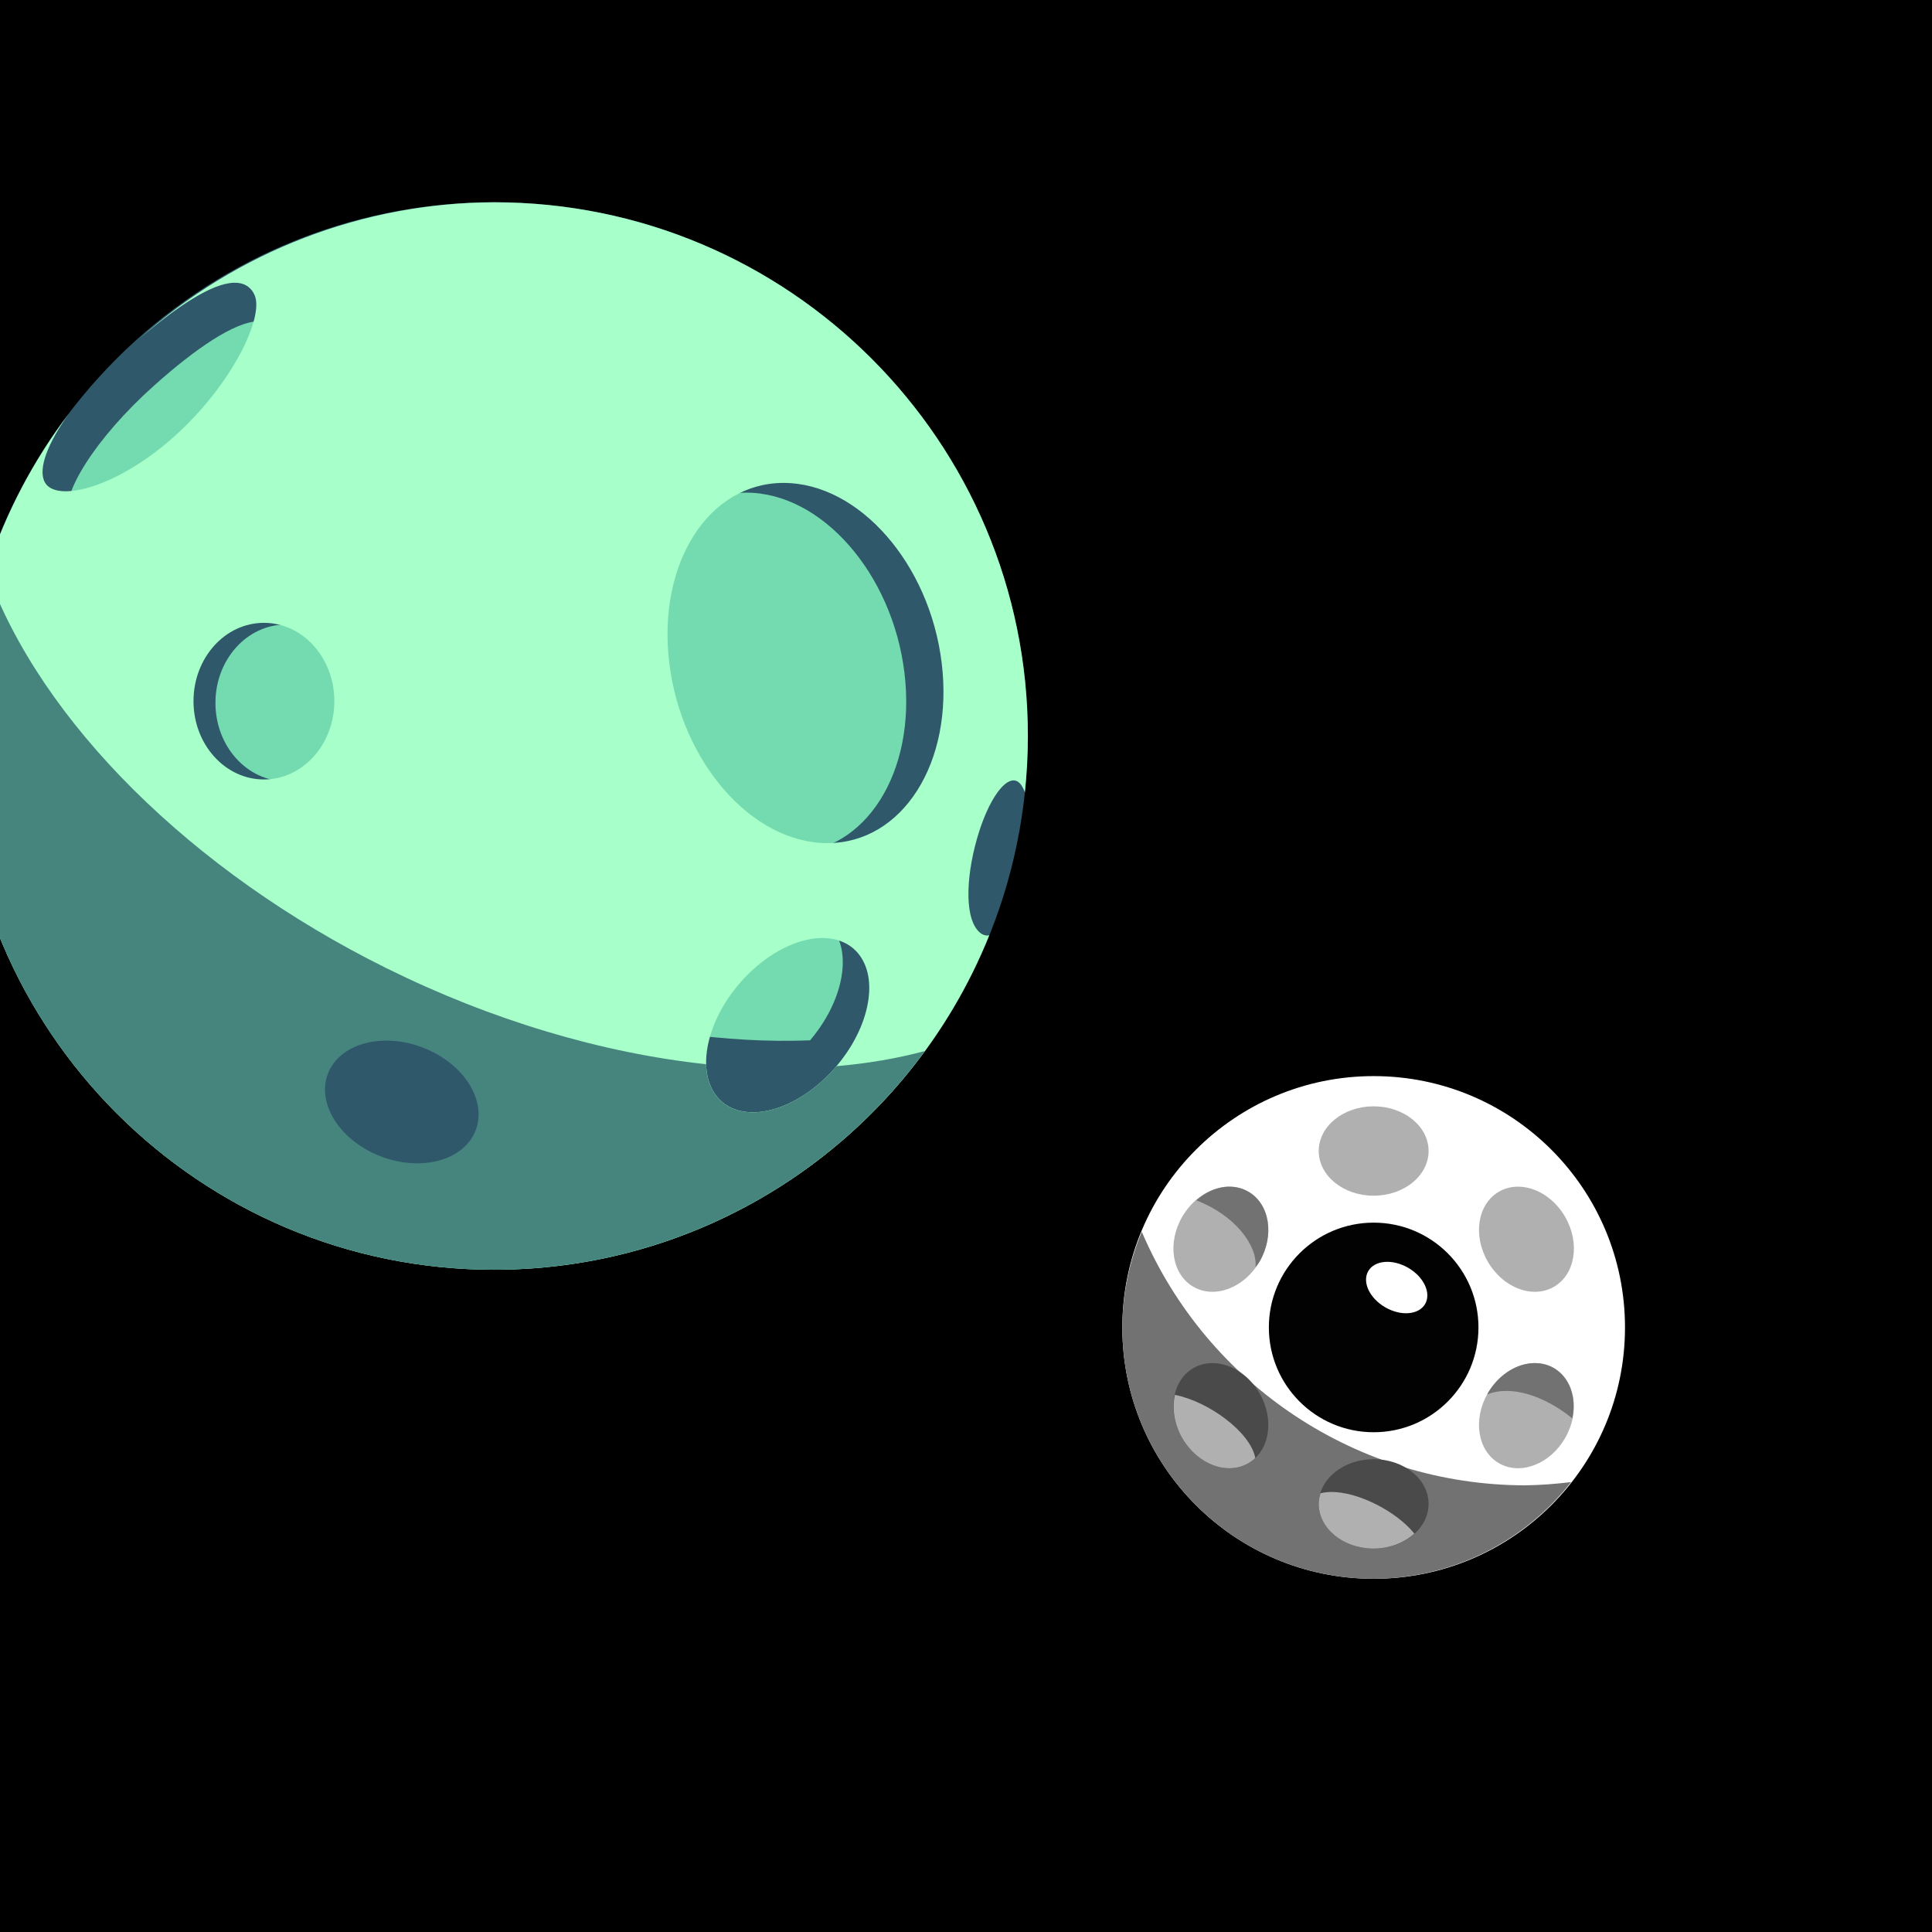
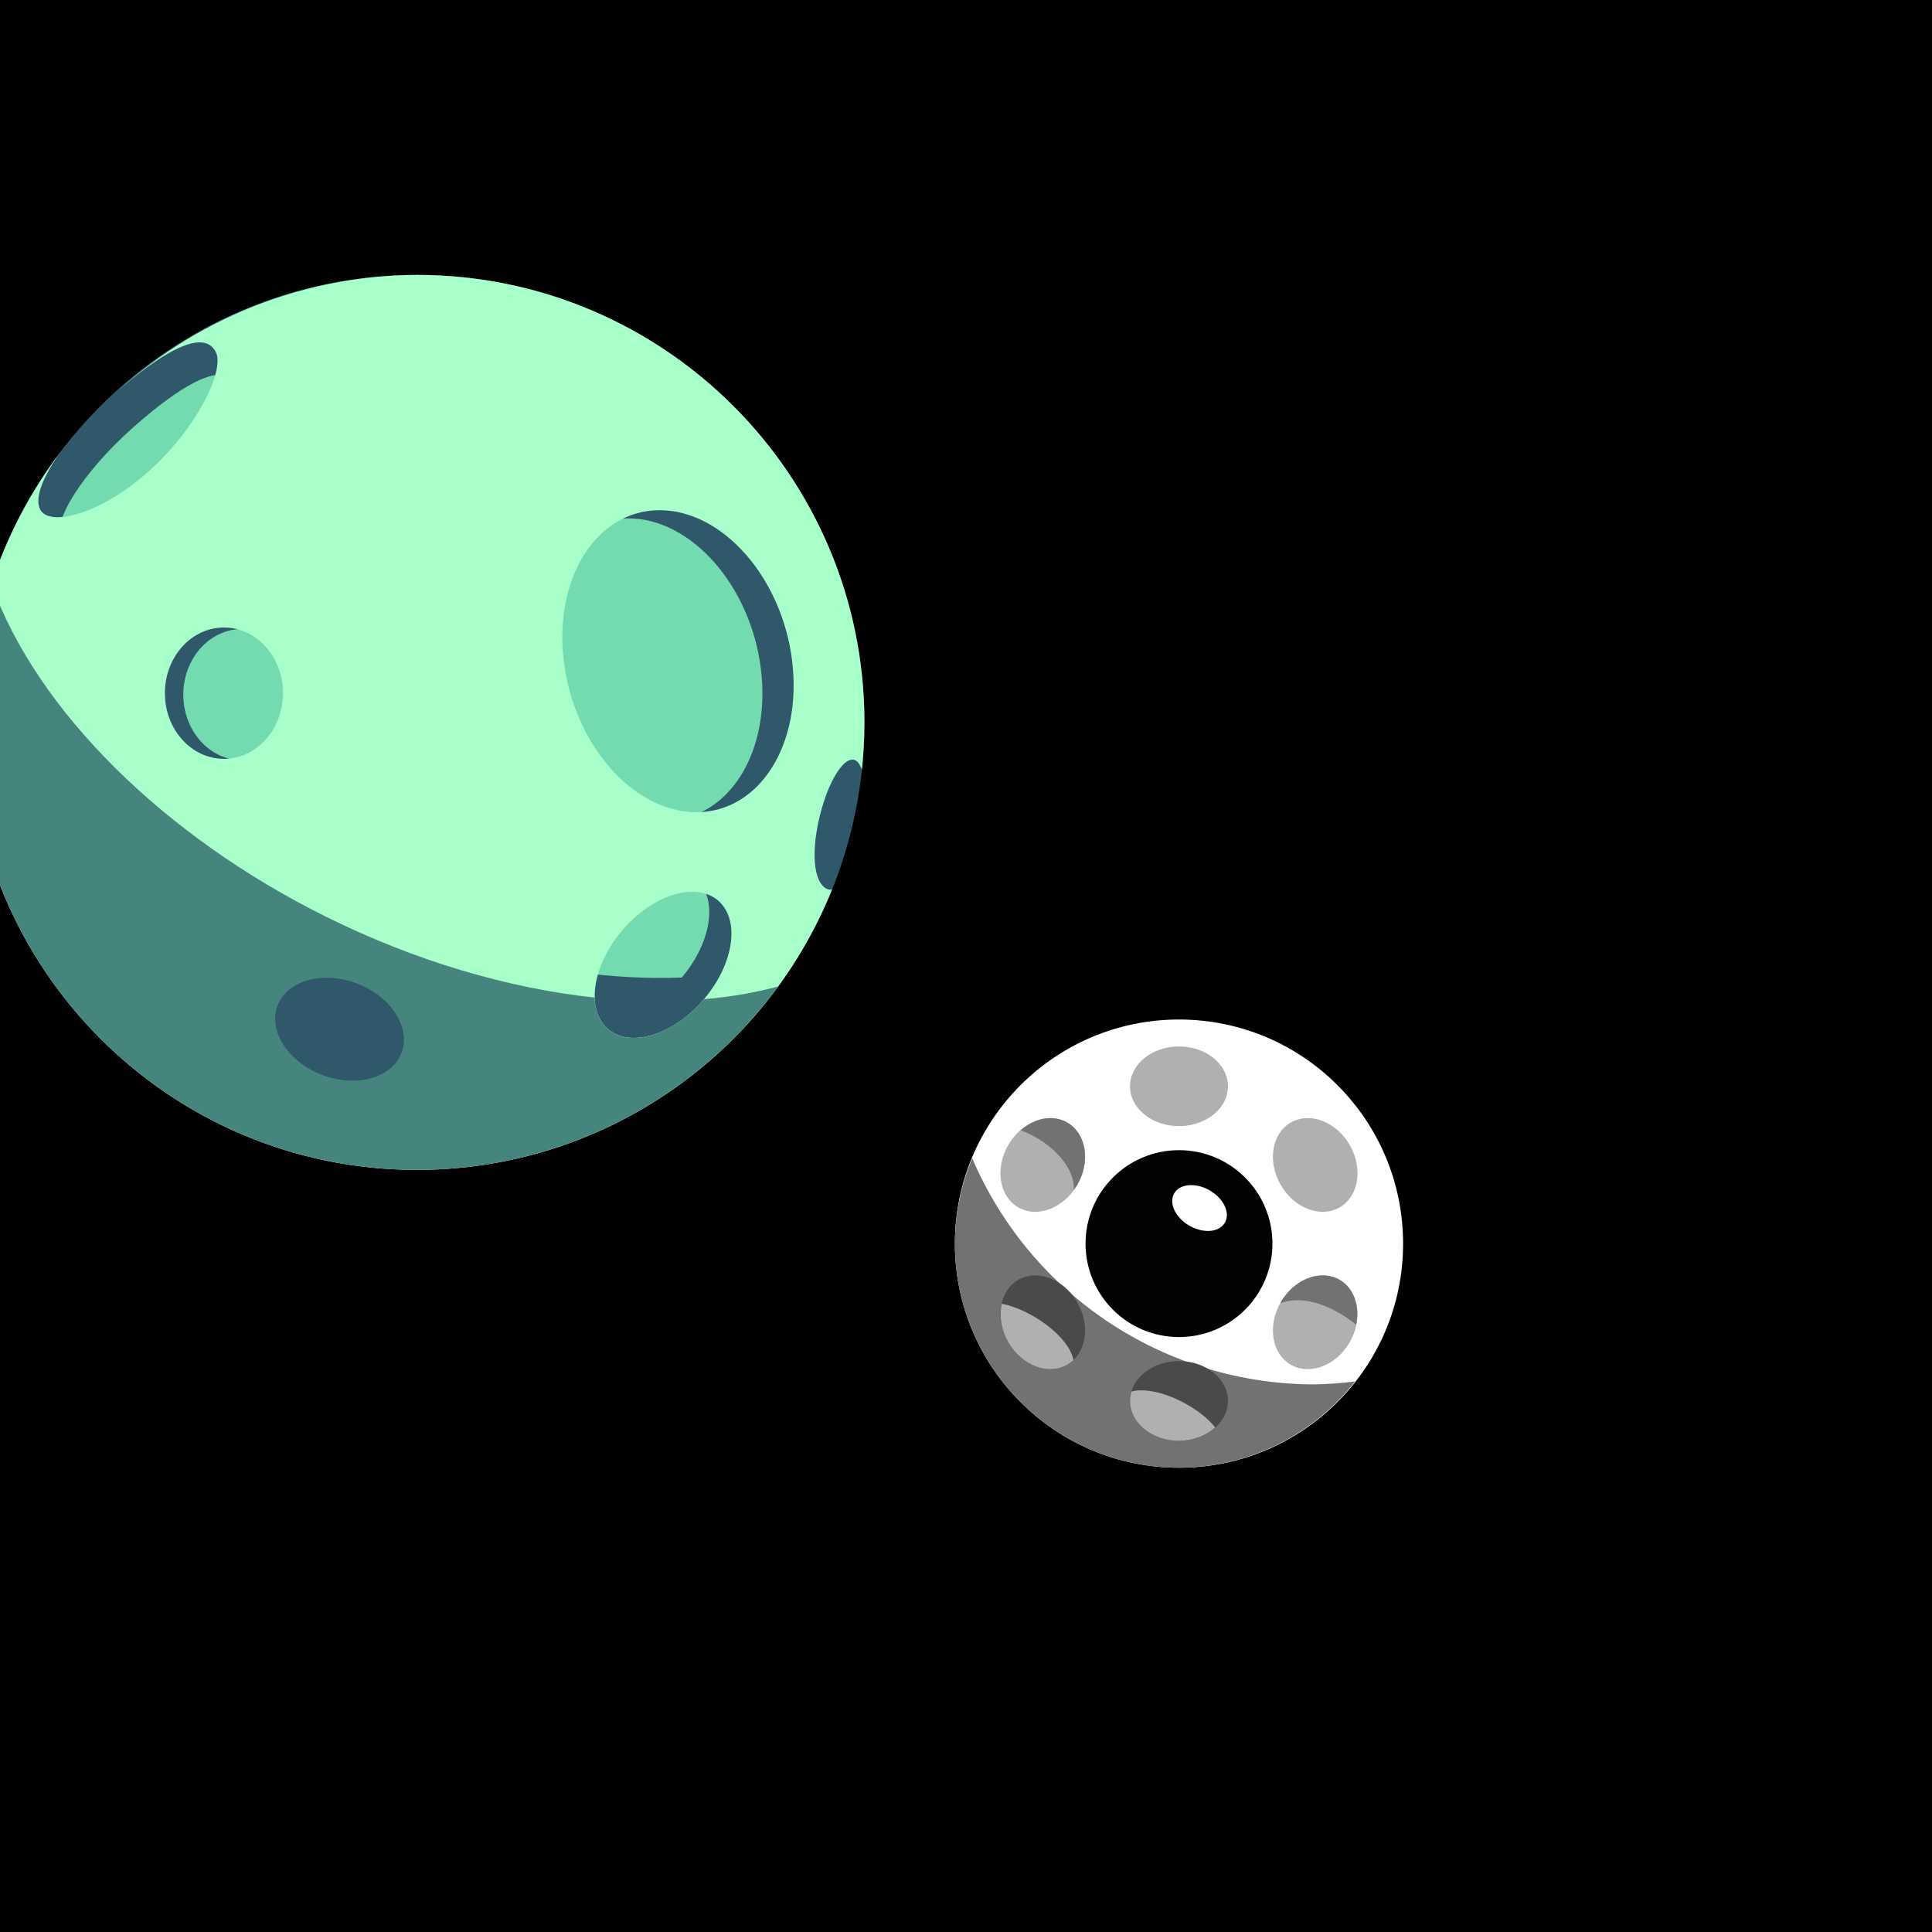
<svg xmlns="http://www.w3.org/2000/svg" width="256" height="256" viewBox="0 0 67.733 67.733" version="1.1" id="svg1" xml:space="preserve">
  <defs id="defs1" />
  <g id="layer1">
    <rect style="opacity:1;fill:#000000;fill-opacity:1;stroke:none;stroke-width:0.1;stroke-linecap:round;stroke-linejoin:round;stroke-dasharray:none;stroke-dashoffset:7.8;stroke-opacity:1" id="rect13" width="67.733" height="67.733" x="0" y="0" />
-     <g id="g13" transform="matrix(2.02117,0,0,2.02117,-87.29572,-242.5516)" style="stroke-width:0.495">
-       <circle style="opacity:1;fill:#2f586b;fill-opacity:1;stroke:none;stroke-width:0.049;stroke-linecap:round;stroke-linejoin:round;stroke-dasharray:none;stroke-dashoffset:7.8;stroke-opacity:1" id="circle7" cx="51.761" cy="132.772" r="9.258" />
-       <path id="ellipse1" style="opacity:1;fill:#74dbb0;fill-opacity:1;stroke:none;stroke-width:0.05;stroke-linecap:round;stroke-linejoin:round;stroke-dasharray:none;stroke-dashoffset:7.8;stroke-opacity:1" d="m 32.391,126.503 c -0.417,0.015 -1.145,0.476 -1.946,1.127 -1.114,0.905 -1.909,1.951 -1.754,2.354 0.143,0.371 1.229,0.112 2.343,-0.792 1.114,-0.905 1.829,-2.105 1.69,-2.484 -0.054,-0.147 -0.17,-0.21 -0.333,-0.204 z m 8.103,2.996 a 2.363,3.147 0 0 0 -2.362,3.147 2.363,3.147 0 0 0 2.363,3.147 2.363,3.147 0 0 0 2.362,-3.147 2.363,3.147 0 0 0 -2.363,-3.147 z m -8.265,2.305 a 1.187,1.408 25.984 0 0 -1.387,1.369 1.187,1.408 25.984 0 0 1.056,1.369 1.187,1.408 25.984 0 0 1.386,-1.369 1.187,1.408 25.984 0 0 -1.056,-1.369 z m 8.203,5.028 a 1.044,1.867 44.257 0 0 -1.326,0.63 1.044,1.867 44.257 0 0 -0.907,1.481 10.426,6.928 25.257 0 0 2.245,0.126 1.044,1.867 44.257 0 0 0.626,-1.95 1.044,1.867 44.257 0 0 -0.638,-0.287 z" transform="matrix(1,0,0.1207872,0.9926784,0,0)" />
-       <path id="path1" style="opacity:1;fill:#a7ffc9;fill-opacity:1;stroke:none;stroke-width:0.049;stroke-linecap:round;stroke-linejoin:round;stroke-dasharray:none;stroke-dashoffset:7.8;stroke-opacity:1" d="m 51.761,123.514 c -2.273,0.007 -4.463,0.851 -6.154,2.369 0.654,-0.563 1.255,-0.96 1.637,-0.973 0.163,-0.006 0.286,0.057 0.358,0.203 0.185,0.375 -0.386,1.567 -1.39,2.465 -1.004,0.898 -2.059,1.155 -2.247,0.787 -0.118,-0.231 0.056,-0.674 0.417,-1.181 -1.218,1.608 -1.877,3.571 -1.877,5.588 -5.5e-5,5.113 4.145,9.258 9.257,9.258 3.778,3e-5 7.177,-2.296 8.588,-5.801 -0.065,0.013 -0.129,-0.009 -0.189,-0.072 -0.258,-0.273 -0.205,-1.045 0.015,-1.732 0.165,-0.515 0.405,-0.878 0.591,-0.883 0.062,-0.002 0.118,0.037 0.163,0.122 0.014,0.027 0.027,0.055 0.038,0.084 0.034,-0.324 0.052,-0.65 0.052,-0.976 6e-5,-5.113 -4.145,-9.258 -9.258,-9.258 z m 5.022,4.868 c 1.305,2.1e-4 2.533,1.399 2.742,3.124 0.21,1.725 -0.678,3.124 -1.982,3.124 -1.305,1.6e-4 -2.533,-1.398 -2.743,-3.124 -0.21,-1.725 0.678,-3.124 1.983,-3.124 z m -9.014,2.427 c 0.674,8e-5 1.221,0.608 1.221,1.358 7.8e-5,0.75 -0.547,1.358 -1.221,1.359 -0.675,2.4e-4 -1.222,-0.608 -1.222,-1.359 1.75e-4,-0.75 0.547,-1.358 1.222,-1.358 z m 9.649,5.468 c 0.285,-0.01 0.522,0.09 0.673,0.285 0.379,0.489 0.131,1.434 -0.552,2.11 -0.684,0.677 -1.545,0.829 -1.923,0.341 -0.378,-0.489 -0.131,-1.433 0.552,-2.11 0.385,-0.381 0.847,-0.613 1.25,-0.626 z" />
-       <path id="circle9" style="opacity:1;fill:#46847e;fill-opacity:1;stroke:none;stroke-width:0.049;stroke-linecap:round;stroke-linejoin:round;stroke-dasharray:none;stroke-dashoffset:7.8;stroke-opacity:1" d="m 42.958,129.908 c -0.301,0.925 -0.454,1.892 -0.454,2.864 -5.5e-5,5.113 4.145,9.258 9.257,9.258 2.954,-4e-5 5.73,-1.41 7.473,-3.794 -0.484,0.13 -0.998,0.217 -1.534,0.263 -0.051,0.06 -0.105,0.118 -0.162,0.174 -0.684,0.677 -1.545,0.829 -1.923,0.341 -0.115,-0.148 -0.172,-0.338 -0.177,-0.549 -1.794,-0.192 -3.713,-0.758 -5.545,-1.666 -3.379,-1.674 -6.001,-4.279 -6.935,-6.891 z" />
-       <path id="path9" style="opacity:1;fill:#2f586b;fill-opacity:1;stroke:none;stroke-width:0.049;stroke-linecap:round;stroke-linejoin:round;stroke-dasharray:none;stroke-dashoffset:7.8;stroke-opacity:1" d="m 49.855,138.056 c 0.285,-0.007 0.585,0.064 0.852,0.202 0.671,0.345 0.969,1.01 0.667,1.486 -0.302,0.476 -1.091,0.582 -1.761,0.238 -0.67,-0.345 -0.969,-1.01 -0.667,-1.486 0.17,-0.268 0.506,-0.43 0.909,-0.44 z" />
+     <g id="g13" transform="matrix(1.694518,0,0,1.694518,-73.0937,-199.6587)" style="stroke-width:0.59">
+       <circle style="opacity:1;fill:#2f586b;fill-opacity:1;stroke:none;stroke-width:0.059;stroke-linecap:round;stroke-linejoin:round;stroke-dasharray:none;stroke-dashoffset:7.8;stroke-opacity:1" id="circle7" cx="51.761" cy="132.772" r="9.258" />
+       <path id="ellipse1" style="opacity:1;fill:#74dbb0;fill-opacity:1;stroke:none;stroke-width:0.059;stroke-linecap:round;stroke-linejoin:round;stroke-dasharray:none;stroke-dashoffset:7.8;stroke-opacity:1" d="m 32.391,126.503 c -0.417,0.015 -1.145,0.476 -1.946,1.127 -1.114,0.905 -1.909,1.951 -1.754,2.354 0.143,0.371 1.229,0.112 2.343,-0.792 1.114,-0.905 1.829,-2.105 1.69,-2.484 -0.054,-0.147 -0.17,-0.21 -0.333,-0.204 z m 8.103,2.996 a 2.363,3.147 0 0 0 -2.362,3.147 2.363,3.147 0 0 0 2.363,3.147 2.363,3.147 0 0 0 2.362,-3.147 2.363,3.147 0 0 0 -2.363,-3.147 z m -8.265,2.305 a 1.187,1.408 25.984 0 0 -1.387,1.369 1.187,1.408 25.984 0 0 1.056,1.369 1.187,1.408 25.984 0 0 1.386,-1.369 1.187,1.408 25.984 0 0 -1.056,-1.369 z m 8.203,5.028 a 1.044,1.867 44.257 0 0 -1.326,0.63 1.044,1.867 44.257 0 0 -0.907,1.481 10.426,6.928 25.257 0 0 2.245,0.126 1.044,1.867 44.257 0 0 0.626,-1.95 1.044,1.867 44.257 0 0 -0.638,-0.287 z" transform="matrix(1,0,0.1207872,0.9926784,0,0)" />
+       <path id="path1" style="opacity:1;fill:#a7ffc9;fill-opacity:1;stroke:none;stroke-width:0.059;stroke-linecap:round;stroke-linejoin:round;stroke-dasharray:none;stroke-dashoffset:7.8;stroke-opacity:1" d="m 51.761,123.514 c -2.273,0.007 -4.463,0.851 -6.154,2.369 0.654,-0.563 1.255,-0.96 1.637,-0.973 0.163,-0.006 0.286,0.057 0.358,0.203 0.185,0.375 -0.386,1.567 -1.39,2.465 -1.004,0.898 -2.059,1.155 -2.247,0.787 -0.118,-0.231 0.056,-0.674 0.417,-1.181 -1.218,1.608 -1.877,3.571 -1.877,5.588 -5.5e-5,5.113 4.145,9.258 9.257,9.258 3.778,3e-5 7.177,-2.296 8.588,-5.801 -0.065,0.013 -0.129,-0.009 -0.189,-0.072 -0.258,-0.273 -0.205,-1.045 0.015,-1.732 0.165,-0.515 0.405,-0.878 0.591,-0.883 0.062,-0.002 0.118,0.037 0.163,0.122 0.014,0.027 0.027,0.055 0.038,0.084 0.034,-0.324 0.052,-0.65 0.052,-0.976 6e-5,-5.113 -4.145,-9.258 -9.258,-9.258 z m 5.022,4.868 c 1.305,2.1e-4 2.533,1.399 2.742,3.124 0.21,1.725 -0.678,3.124 -1.982,3.124 -1.305,1.6e-4 -2.533,-1.398 -2.743,-3.124 -0.21,-1.725 0.678,-3.124 1.983,-3.124 z m -9.014,2.427 c 0.674,8e-5 1.221,0.608 1.221,1.358 7.8e-5,0.75 -0.547,1.358 -1.221,1.359 -0.675,2.4e-4 -1.222,-0.608 -1.222,-1.359 1.75e-4,-0.75 0.547,-1.358 1.222,-1.358 z m 9.649,5.468 c 0.285,-0.01 0.522,0.09 0.673,0.285 0.379,0.489 0.131,1.434 -0.552,2.11 -0.684,0.677 -1.545,0.829 -1.923,0.341 -0.378,-0.489 -0.131,-1.433 0.552,-2.11 0.385,-0.381 0.847,-0.613 1.25,-0.626 z" />
+       <path id="circle9" style="opacity:1;fill:#46847e;fill-opacity:1;stroke:none;stroke-width:0.059;stroke-linecap:round;stroke-linejoin:round;stroke-dasharray:none;stroke-dashoffset:7.8;stroke-opacity:1" d="m 42.958,129.908 c -0.301,0.925 -0.454,1.892 -0.454,2.864 -5.5e-5,5.113 4.145,9.258 9.257,9.258 2.954,-4e-5 5.73,-1.41 7.473,-3.794 -0.484,0.13 -0.998,0.217 -1.534,0.263 -0.051,0.06 -0.105,0.118 -0.162,0.174 -0.684,0.677 -1.545,0.829 -1.923,0.341 -0.115,-0.148 -0.172,-0.338 -0.177,-0.549 -1.794,-0.192 -3.713,-0.758 -5.545,-1.666 -3.379,-1.674 -6.001,-4.279 -6.935,-6.891 z" />
+       <path id="path9" style="opacity:1;fill:#2f586b;fill-opacity:1;stroke:none;stroke-width:0.059;stroke-linecap:round;stroke-linejoin:round;stroke-dasharray:none;stroke-dashoffset:7.8;stroke-opacity:1" d="m 49.855,138.056 c 0.285,-0.007 0.585,0.064 0.852,0.202 0.671,0.345 0.969,1.01 0.667,1.486 -0.302,0.476 -1.091,0.582 -1.761,0.238 -0.67,-0.345 -0.969,-1.01 -0.667,-1.486 0.17,-0.268 0.506,-0.43 0.909,-0.44 z" />
    </g>
-     <g id="g234" transform="matrix(0.0244764,0,0,0.0244764,39.34692,37.72651)" style="stroke-width:10.81">
-       <circle style="fill:#ffffff;fill-opacity:1;stroke:none;stroke-width:32.429;stroke-linejoin:round;stroke-dashoffset:7.8;stroke-opacity:1" id="path344" cx="360" cy="360" r="360" />
-       <circle style="fill:#020202;fill-opacity:1;stroke:none;stroke-width:32.429;stroke-linejoin:round;stroke-dashoffset:7.8;stroke-opacity:1" id="circle1006" cx="360" cy="360" r="150.111" />
-       <path id="path1318" style="fill:#b0b0b0;fill-opacity:1;stroke:none;stroke-width:32.429;stroke-linejoin:round;stroke-dashoffset:7.8;stroke-opacity:1" d="M 360,43.285 A 78.68,64.005 0 0 0 281.32,107.289 78.68,64.005 0 0 0 360,171.295 78.68,64.005 0 0 0 438.68,107.289 78.68,64.005 0 0 0 360,43.285 Z M 156.279,158.445 a 64.005,78.68 30 0 0 -8.779,0.188 64.005,78.68 30 0 0 -61.783,43.01 64.005,78.68 30 0 0 16.088,100.141 64.005,78.68 30 0 0 94.771,-36.137 64.005,78.68 30 0 0 -16.092,-100.141 64.005,78.68 30 0 0 -24.205,-7.061 z m 407.441,0 a 78.68,64.005 60 0 0 -24.205,7.061 78.68,64.005 60 0 0 -16.092,100.141 78.68,64.005 60 0 0 94.771,36.137 78.68,64.005 60 0 0 16.088,-100.141 78.68,64.005 60 0 0 -61.783,-43.01 78.68,64.005 60 0 0 -8.779,-0.188 z m 30.268,252.711 a 64.005,78.68 30 0 0 -8.779,0.188 64.005,78.68 30 0 0 -61.785,43.01 64.005,78.68 30 0 0 16.092,100.141 64.005,78.68 30 0 0 94.768,-36.137 64.005,78.68 30 0 0 -16.088,-100.141 64.005,78.68 30 0 0 -24.207,-7.061 z" />
-       <path id="circle1304" style="fill:#727272;fill-opacity:1;stroke:none;stroke-width:32.429;stroke-linejoin:round;stroke-dashoffset:7.8;stroke-opacity:1" d="m 147.5,158.633 a 64.005,78.68 30 0 0 -41.609,19.326 c 55.179,21.038 88.001,64.631 84.854,95.682 a 64.005,78.68 30 0 0 5.832,-7.994 A 64.005,78.68 30 0 0 180.484,165.506 64.005,78.68 30 0 0 147.5,158.633 Z M 27.873,222.945 A 360,360 0 0 0 0,360 360,360 0 0 0 360,720 360,360 0 0 0 642.773,581.453 598.088,598.088 0 0 1 576.977,586.158 598.088,598.088 0 0 1 27.873,222.945 Z M 585.209,411.344 a 64.005,78.68 30 0 0 -61.785,43.01 64.005,78.68 30 0 0 -0.682,1.537 c 35.114,-13.892 82.762,2.691 121.732,34.311 a 64.005,78.68 30 0 0 -26.279,-71.984 64.005,78.68 30 0 0 -32.986,-6.873 z" />
-       <path id="circle1008" style="fill:#4a4a4a;fill-opacity:1;stroke:none;stroke-width:32.429;stroke-linejoin:round;stroke-dashoffset:7.8;stroke-opacity:1" d="m 126.012,411.156 a 78.68,64.005 60 0 0 -24.207,7.061 78.68,64.005 60 0 0 -16.088,100.141 78.68,64.005 60 0 0 94.768,36.137 78.68,64.005 60 0 0 16.092,-100.141 78.68,64.005 60 0 0 -61.785,-43.01 78.68,64.005 60 0 0 -8.779,-0.188 z M 360,548.707 A 78.68,64.005 0 0 0 281.32,612.713 78.68,64.005 0 0 0 360,676.715 78.68,64.005 0 0 0 438.68,612.713 78.68,64.005 0 0 0 360,548.707 Z" />
-       <path id="path1241" style="fill:#b0b0b0;fill-opacity:1;stroke:none;stroke-width:10.81px;stroke-linecap:butt;stroke-linejoin:miter;stroke-opacity:1" d="m 75.396,456.592 a 78.68,64.005 60 0 0 10.32,61.766 78.68,64.005 60 0 0 94.768,36.137 78.68,64.005 60 0 0 9.98,-7.486 C 183.432,509.705 123.329,466.058 75.396,456.592 Z M 297.607,595.699 c -4.886,0.129 -9.5,0.778 -13.836,1.875 A 78.68,64.005 0 0 0 281.32,612.713 78.68,64.005 0 0 0 360,676.715 78.68,64.005 0 0 0 418.205,655.242 C 393.849,624.552 337.838,594.635 297.607,595.699 Z" />
-       <path id="path2777" style="fill:#ffffff;fill-opacity:1;stroke:none;stroke-width:32.429;stroke-linejoin:round;stroke-dashoffset:7.8;stroke-opacity:1" d="m 409.35,274.523 c -22.5,-12.99 -48.064,-10.836 -57.099,4.812 -9.034,15.648 1.882,38.864 24.382,51.855 22.5,12.99 48.064,10.836 57.099,-4.812 9.034,-15.648 -1.882,-38.864 -24.382,-51.855 z" />
+     <g id="g234" transform="matrix(0.02182367,0,0,0.02182367,33.47716,35.74261)" style="stroke-width:12.124">
+       <circle style="fill:#ffffff;fill-opacity:1;stroke:none;stroke-width:36.371;stroke-linejoin:round;stroke-dashoffset:7.8;stroke-opacity:1" id="path344" cx="360" cy="360" r="360" />
+       <circle style="fill:#020202;fill-opacity:1;stroke:none;stroke-width:36.371;stroke-linejoin:round;stroke-dashoffset:7.8;stroke-opacity:1" id="circle1006" cx="360" cy="360" r="150.111" />
+       <path id="path1318" style="fill:#b0b0b0;fill-opacity:1;stroke:none;stroke-width:36.371;stroke-linejoin:round;stroke-dashoffset:7.8;stroke-opacity:1" d="M 360,43.285 A 78.68,64.005 0 0 0 281.32,107.289 78.68,64.005 0 0 0 360,171.295 78.68,64.005 0 0 0 438.68,107.289 78.68,64.005 0 0 0 360,43.285 Z M 156.279,158.445 a 64.005,78.68 30 0 0 -8.779,0.188 64.005,78.68 30 0 0 -61.783,43.01 64.005,78.68 30 0 0 16.088,100.141 64.005,78.68 30 0 0 94.771,-36.137 64.005,78.68 30 0 0 -16.092,-100.141 64.005,78.68 30 0 0 -24.205,-7.061 z m 407.441,0 a 78.68,64.005 60 0 0 -24.205,7.061 78.68,64.005 60 0 0 -16.092,100.141 78.68,64.005 60 0 0 94.771,36.137 78.68,64.005 60 0 0 16.088,-100.141 78.68,64.005 60 0 0 -61.783,-43.01 78.68,64.005 60 0 0 -8.779,-0.188 z m 30.268,252.711 a 64.005,78.68 30 0 0 -8.779,0.188 64.005,78.68 30 0 0 -61.785,43.01 64.005,78.68 30 0 0 16.092,100.141 64.005,78.68 30 0 0 94.768,-36.137 64.005,78.68 30 0 0 -16.088,-100.141 64.005,78.68 30 0 0 -24.207,-7.061 z" />
+       <path id="circle1304" style="fill:#727272;fill-opacity:1;stroke:none;stroke-width:36.371;stroke-linejoin:round;stroke-dashoffset:7.8;stroke-opacity:1" d="m 147.5,158.633 a 64.005,78.68 30 0 0 -41.609,19.326 c 55.179,21.038 88.001,64.631 84.854,95.682 a 64.005,78.68 30 0 0 5.832,-7.994 A 64.005,78.68 30 0 0 180.484,165.506 64.005,78.68 30 0 0 147.5,158.633 Z M 27.873,222.945 A 360,360 0 0 0 0,360 360,360 0 0 0 360,720 360,360 0 0 0 642.773,581.453 598.088,598.088 0 0 1 576.977,586.158 598.088,598.088 0 0 1 27.873,222.945 Z M 585.209,411.344 a 64.005,78.68 30 0 0 -61.785,43.01 64.005,78.68 30 0 0 -0.682,1.537 c 35.114,-13.892 82.762,2.691 121.732,34.311 a 64.005,78.68 30 0 0 -26.279,-71.984 64.005,78.68 30 0 0 -32.986,-6.873 z" />
+       <path id="circle1008" style="fill:#4a4a4a;fill-opacity:1;stroke:none;stroke-width:36.371;stroke-linejoin:round;stroke-dashoffset:7.8;stroke-opacity:1" d="m 126.012,411.156 a 78.68,64.005 60 0 0 -24.207,7.061 78.68,64.005 60 0 0 -16.088,100.141 78.68,64.005 60 0 0 94.768,36.137 78.68,64.005 60 0 0 16.092,-100.141 78.68,64.005 60 0 0 -61.785,-43.01 78.68,64.005 60 0 0 -8.779,-0.188 z M 360,548.707 A 78.68,64.005 0 0 0 281.32,612.713 78.68,64.005 0 0 0 360,676.715 78.68,64.005 0 0 0 438.68,612.713 78.68,64.005 0 0 0 360,548.707 Z" />
+       <path id="path1241" style="fill:#b0b0b0;fill-opacity:1;stroke:none;stroke-width:12.124px;stroke-linecap:butt;stroke-linejoin:miter;stroke-opacity:1" d="m 75.396,456.592 a 78.68,64.005 60 0 0 10.32,61.766 78.68,64.005 60 0 0 94.768,36.137 78.68,64.005 60 0 0 9.98,-7.486 C 183.432,509.705 123.329,466.058 75.396,456.592 Z M 297.607,595.699 c -4.886,0.129 -9.5,0.778 -13.836,1.875 A 78.68,64.005 0 0 0 281.32,612.713 78.68,64.005 0 0 0 360,676.715 78.68,64.005 0 0 0 418.205,655.242 C 393.849,624.552 337.838,594.635 297.607,595.699 Z" />
+       <path id="path2777" style="fill:#ffffff;fill-opacity:1;stroke:none;stroke-width:36.371;stroke-linejoin:round;stroke-dashoffset:7.8;stroke-opacity:1" d="m 409.35,274.523 c -22.5,-12.99 -48.064,-10.836 -57.099,4.812 -9.034,15.648 1.882,38.864 24.382,51.855 22.5,12.99 48.064,10.836 57.099,-4.812 9.034,-15.648 -1.882,-38.864 -24.382,-51.855 z" />
    </g>
  </g>
</svg>
